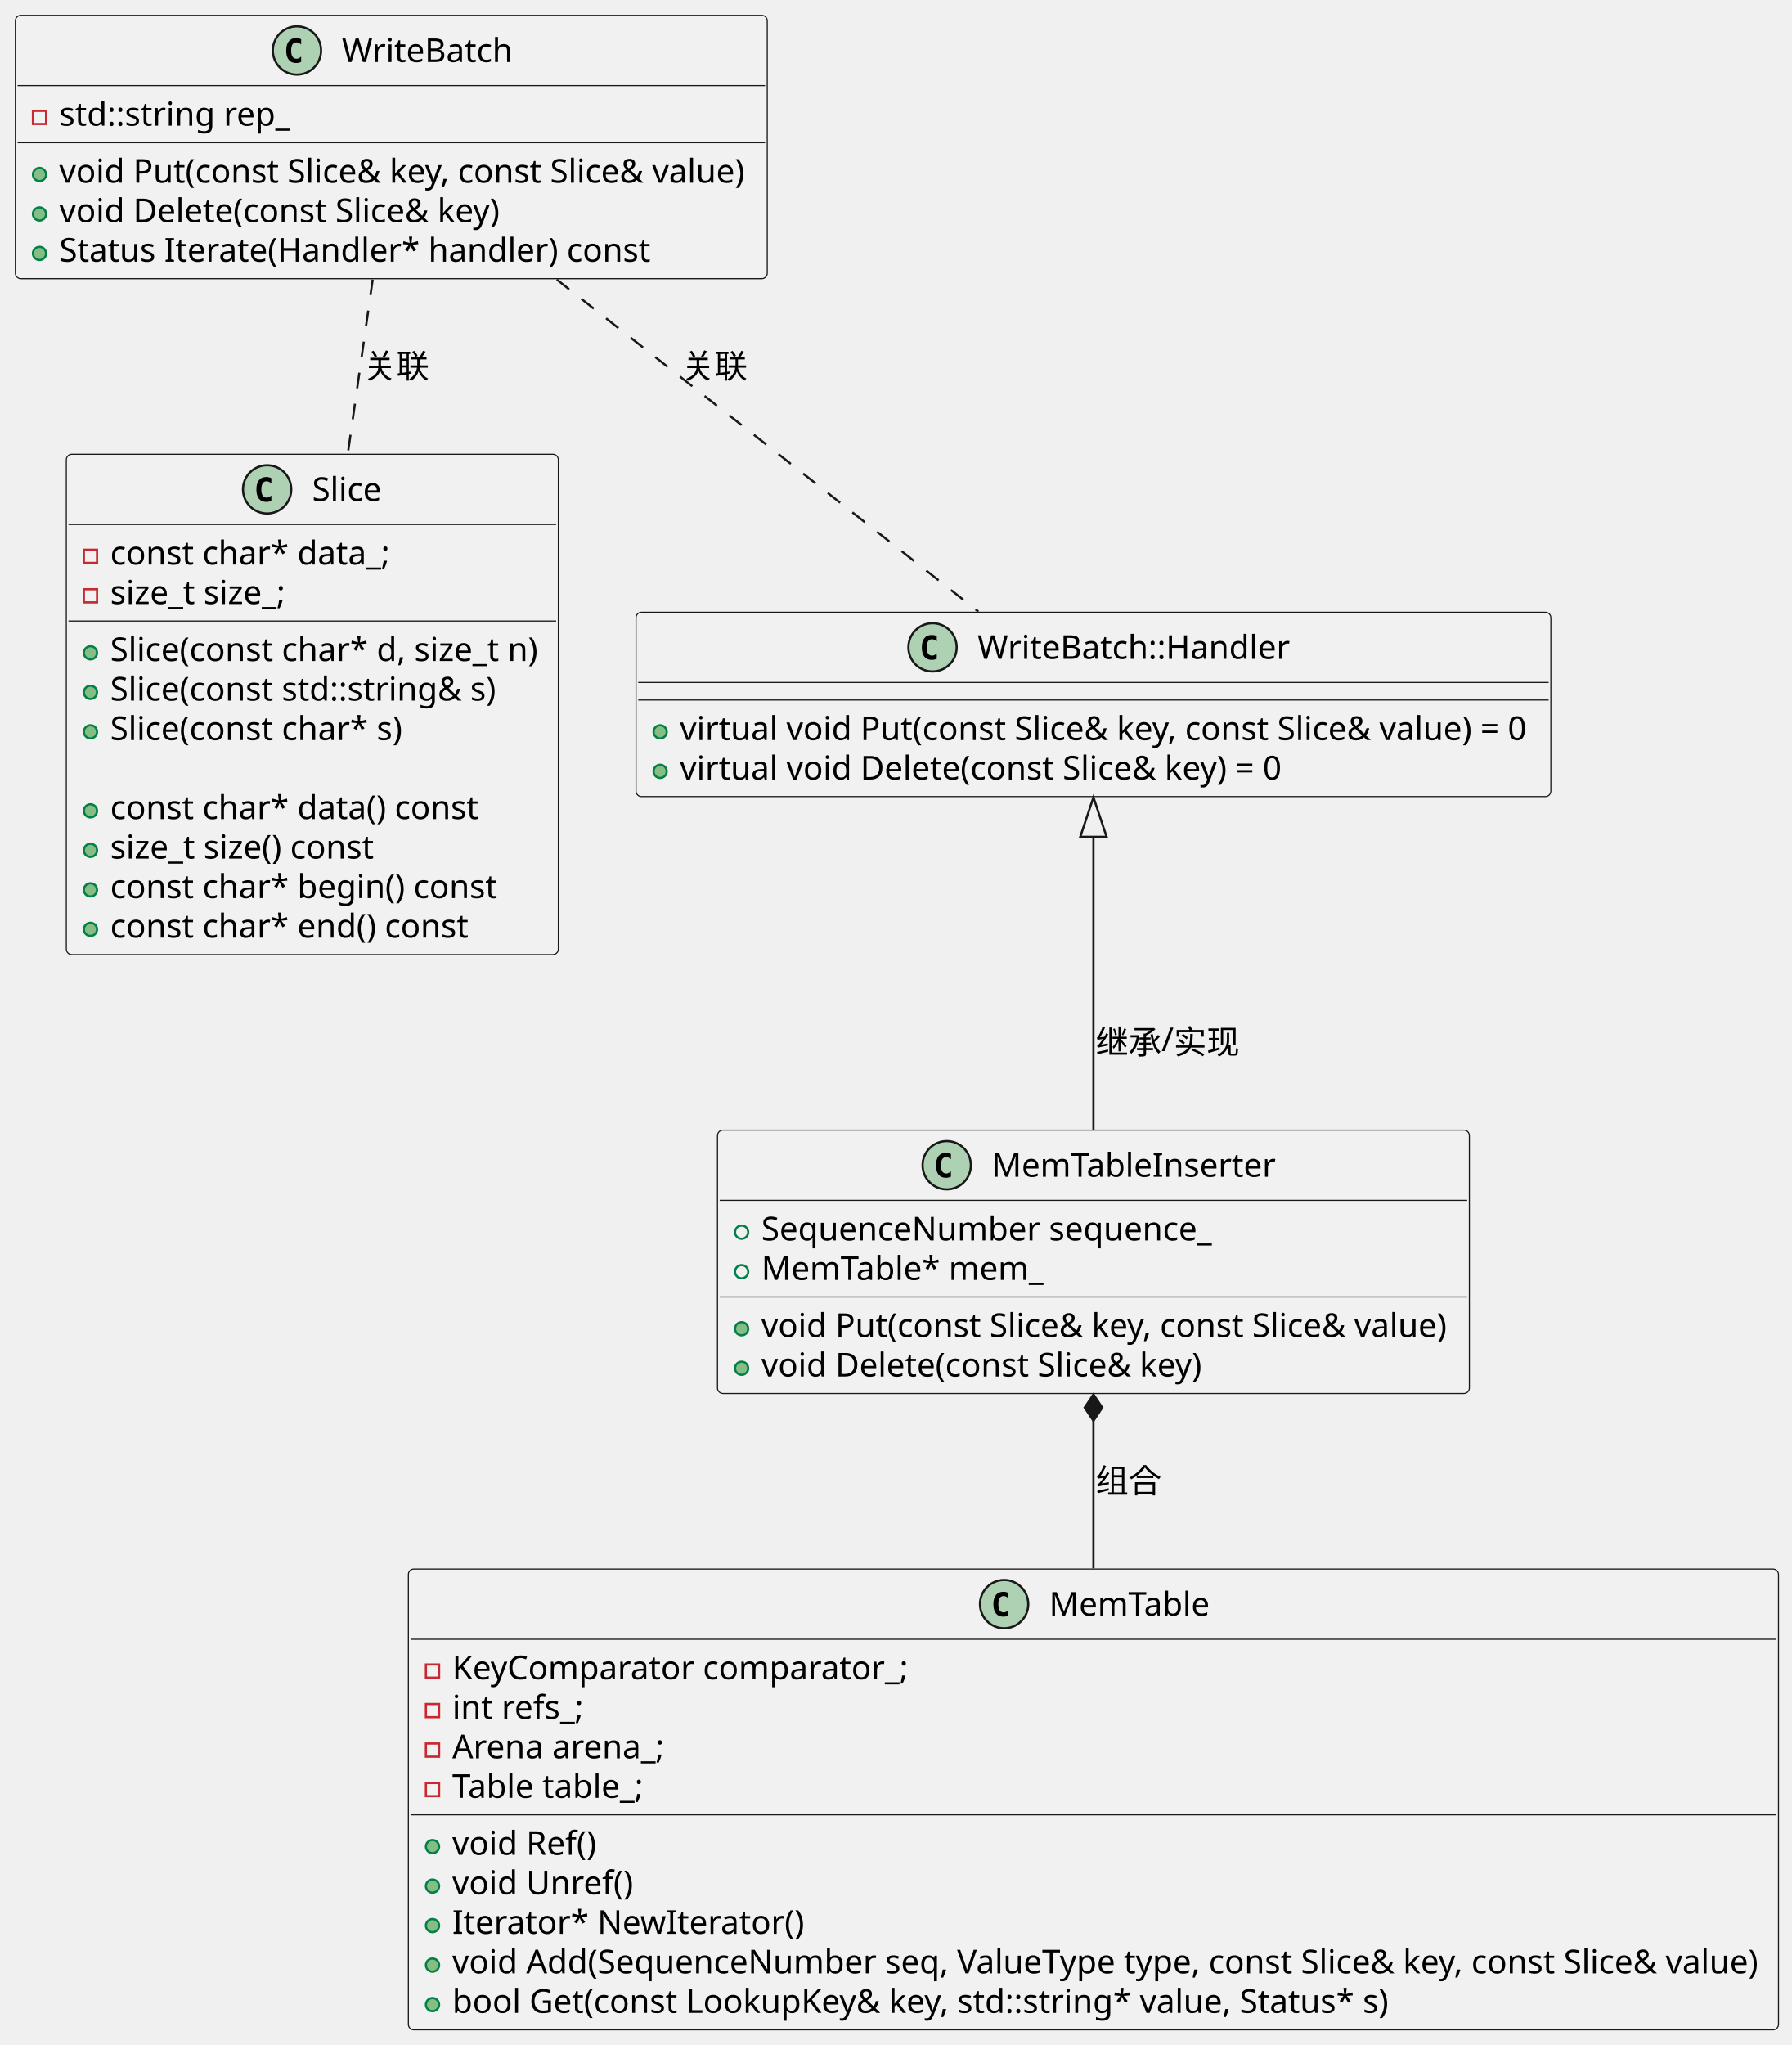
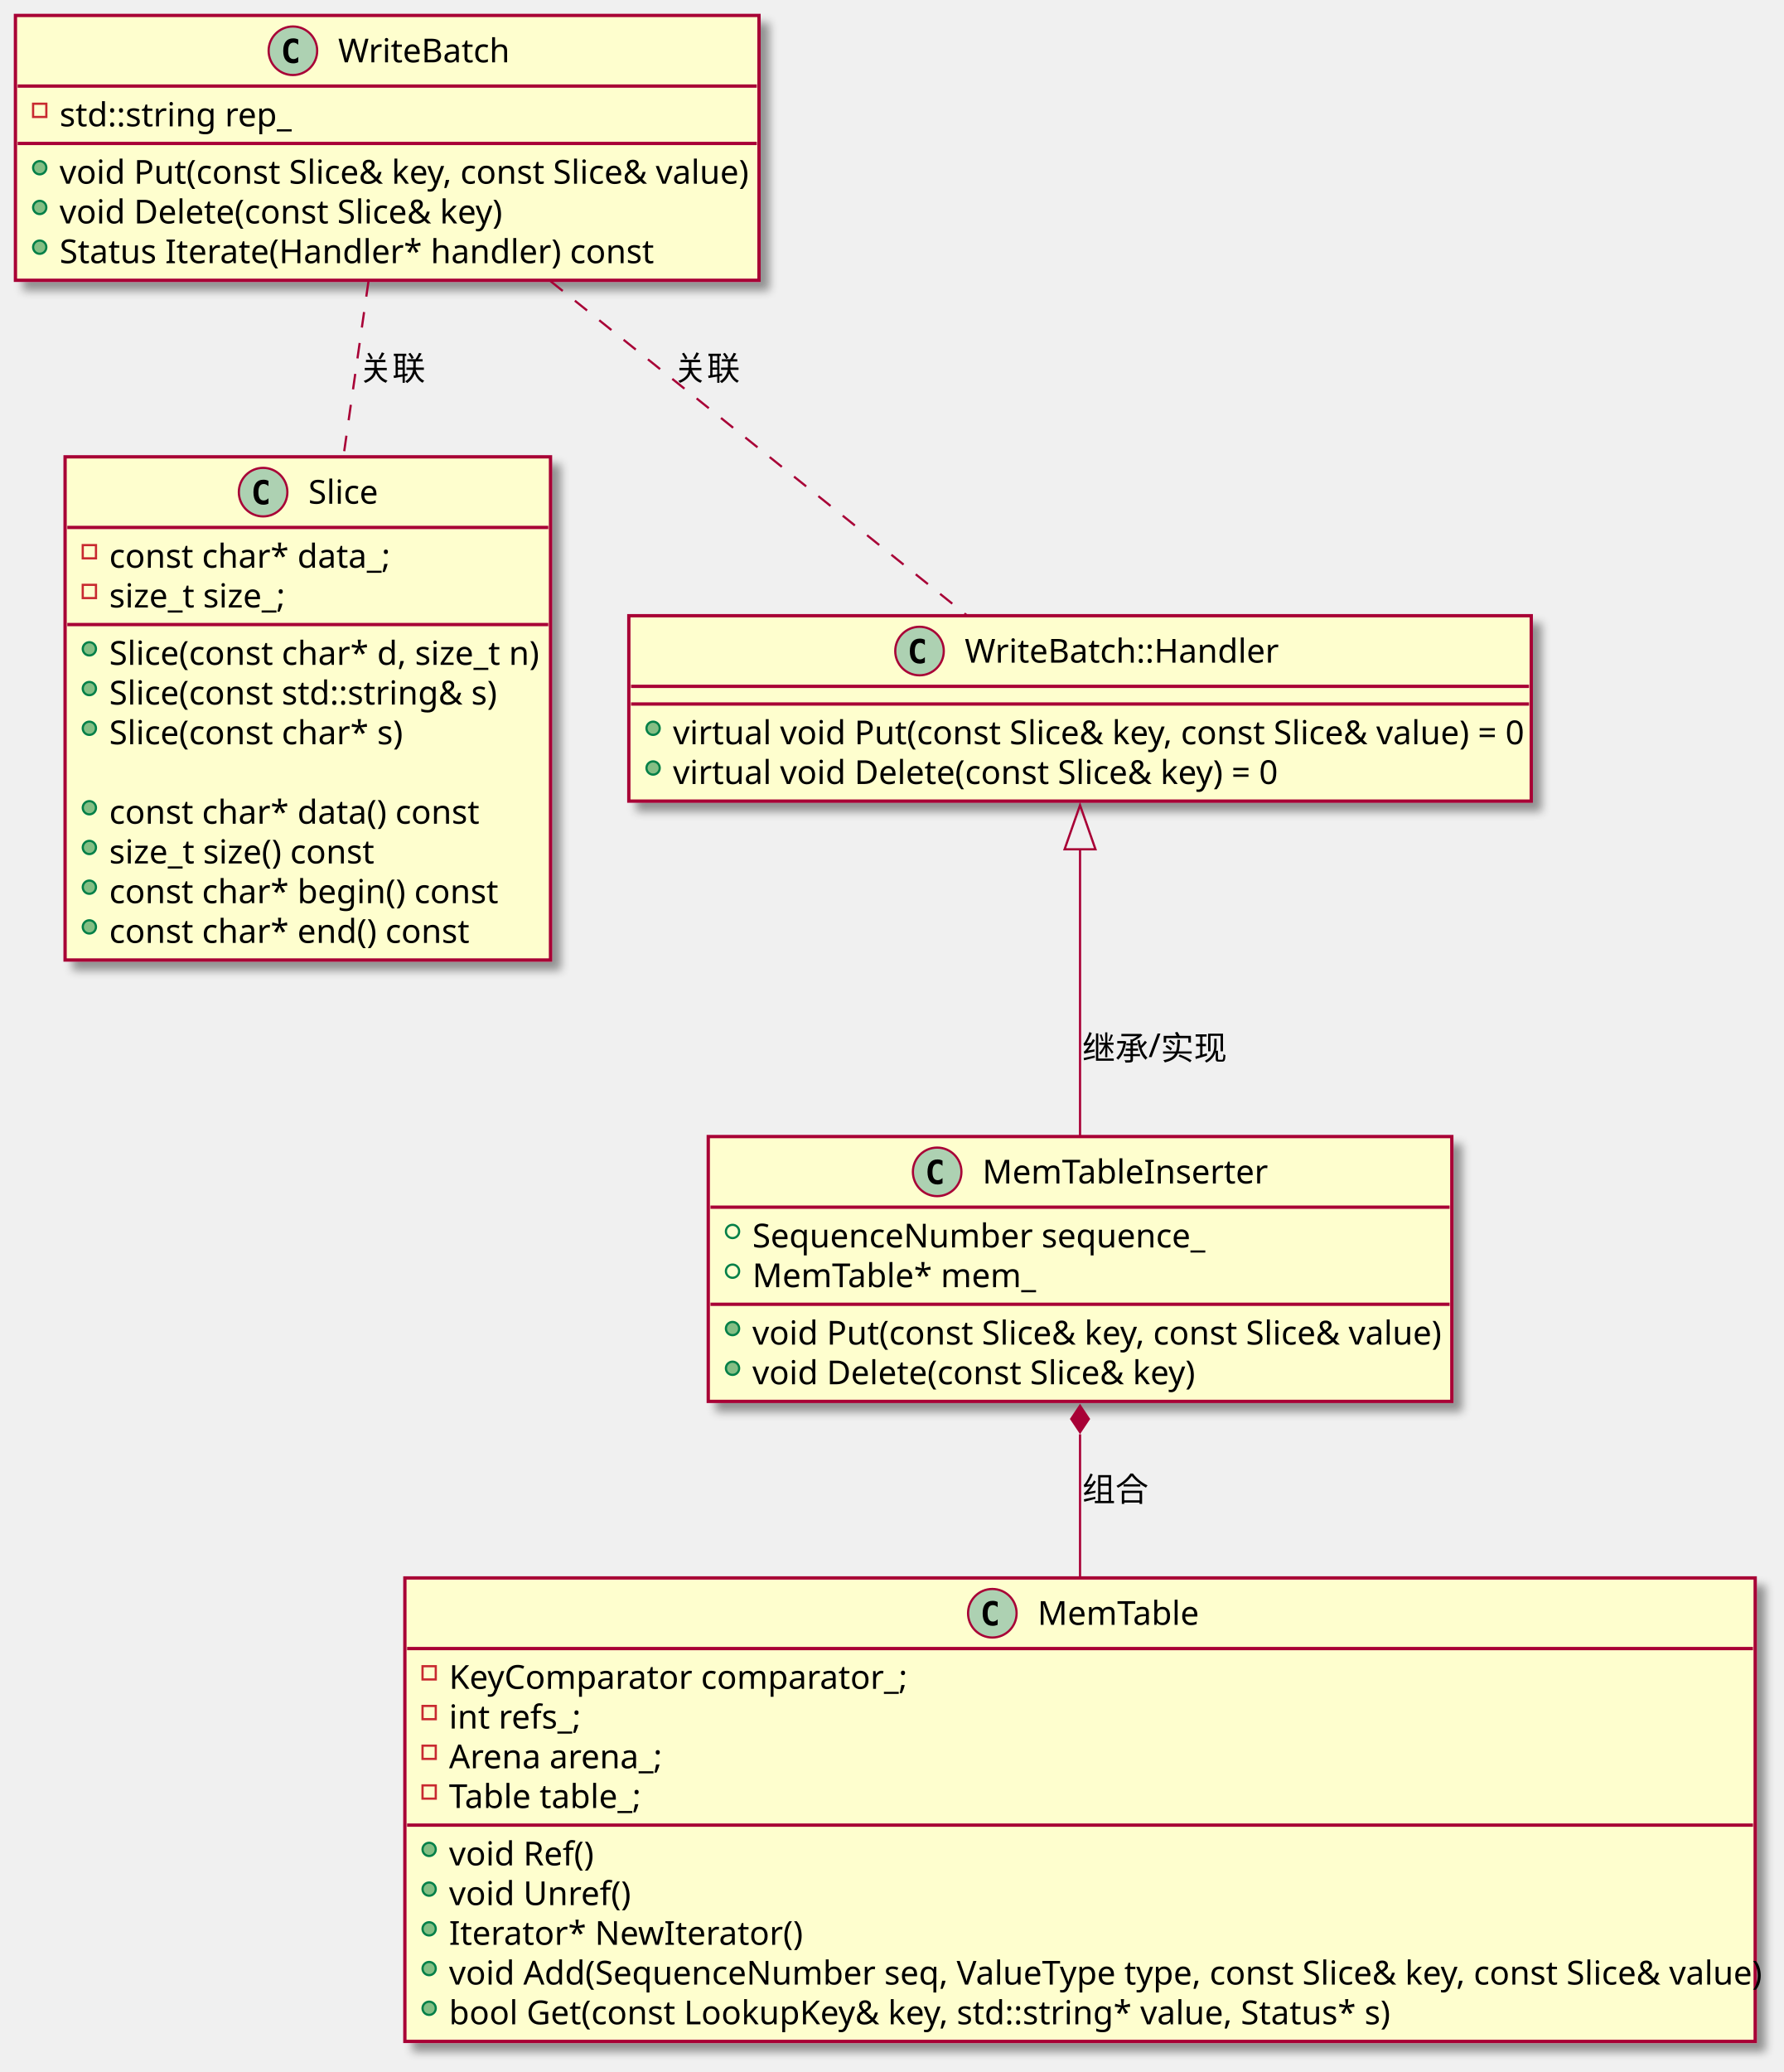
- <svg xmlns="http://www.w3.org/2000/svg" contentStyleType="text/css" data-diagram-type="CLASS" height="913.099px" preserveAspectRatio="none" style="width:800px;height:913px;background:#FFFFFF;" version="1.1" viewBox="0 0 800 913" width="800.431px" zoomAndPan="magnify">
-   <defs />
+ <svg xmlns="http://www.w3.org/2000/svg" contentScriptType="application/ecmascript" contentStyleType="text/css" height="929.128px" preserveAspectRatio="none" style="width:800px;height:929px;background:#FFFFFF;" version="1.1" viewBox="0 0 800 929" width="800.495px" zoomAndPan="magnify">
+   <defs>
+     <filter height="300%" id="f1kfsafwwqbonp" width="300%" x="-1" y="-1">
+       <feGaussianBlur result="blurOut" stdDeviation="1.979" />
+       <feColorMatrix in="blurOut" result="blurOut2" type="matrix" values="0 0 0 0 0 0 0 0 0 0 0 0 0 0 0 0 0 0 .4 0" />
+       <feOffset dx="3.958" dy="3.958" in="blurOut2" result="blurOut3" />
+       <feBlend in="SourceGraphic" in2="blurOut3" mode="normal" />
+     </filter>
+   </defs>
  <g>
-     <g id="elem_WriteBatch">
-       <rect codeLine="4" fill="#F1F1F1" height="117.566" id="WriteBatch" rx="2.449" ry="2.449" style="stroke:#181818;stroke-width:0.49;" width="335.73" x="6.858" y="6.858" />
-       <ellipse cx="132.585" cy="22.534" fill="#ADD1B2" rx="10.777" ry="10.777" style="stroke:#181818;stroke-width:0.98;" />
-       <path d="M134.464,27.613 Q133.962,27.872 133.409,28.001 Q132.857,28.13 132.247,28.13 Q130.08,28.13 128.939,26.702 Q127.798,25.274 127.798,22.576 Q127.798,19.871 128.939,18.443 Q130.08,17.015 132.247,17.015 Q132.857,17.015 133.416,17.144 Q133.976,17.273 134.464,17.532 L134.464,19.885 Q133.919,19.383 133.406,19.15 Q132.893,18.916 132.347,18.916 Q131.185,18.916 130.593,19.839 Q130.001,20.761 130.001,22.576 Q130.001,24.384 130.593,25.306 Q131.185,26.229 132.347,26.229 Q132.893,26.229 133.406,25.995 Q133.919,25.762 134.464,25.26 Z " fill="#000000" />
-       <text fill="#000000" font-family="Albert Sans" font-size="14.696" lengthAdjust="spacing" textLength="75.948" x="152.67" y="27.677">WriteBatch</text>
-       <line style="stroke:#181818;stroke-width:0.49;" x1="7.838" x2="341.609" y1="38.209" y2="38.209" />
-       <rect fill="#FFFFFF" fill-opacity="0" height="5.878" style="stroke:#C82930;stroke-width:0.98;" width="5.878" x="14.696" y="49.476" />
-       <text fill="#000000" font-family="Albert Sans" font-size="14.696" lengthAdjust="spacing" textLength="100.813" x="26.452" y="56.089">std::string rep_</text>
-       <line style="stroke:#181818;stroke-width:0.49;" x1="7.838" x2="341.609" y1="63.682" y2="63.682" />
-       <ellipse cx="17.635" cy="77.888" fill="#84BE84" rx="2.939" ry="2.939" style="stroke:#038048;stroke-width:0.98;" />
-       <text fill="#000000" font-family="Albert Sans" font-size="14.696" lengthAdjust="spacing" textLength="310.258" x="26.452" y="81.562">void Put(const Slice&amp; key, const Slice&amp; value)</text>
-       <ellipse cx="17.635" cy="95.523" fill="#84BE84" rx="2.939" ry="2.939" style="stroke:#038048;stroke-width:0.98;" />
-       <text fill="#000000" font-family="Albert Sans" font-size="14.696" lengthAdjust="spacing" textLength="200.656" x="26.452" y="99.197">void Delete(const Slice&amp; key)</text>
-       <ellipse cx="17.635" cy="113.158" fill="#84BE84" rx="2.939" ry="2.939" style="stroke:#038048;stroke-width:0.98;" />
-       <text fill="#000000" font-family="Albert Sans" font-size="14.696" lengthAdjust="spacing" textLength="256.471" x="26.452" y="116.832">Status Iterate(Handler* handler) const</text>
-     </g>
-     <g id="elem_Slice">
-       <rect codeLine="11" fill="#F1F1F1" height="223.376" id="Slice" rx="2.449" ry="2.449" style="stroke:#181818;stroke-width:0.49;" width="219.692" x="29.607" y="202.802" />
-       <ellipse cx="119.271" cy="218.477" fill="#ADD1B2" rx="10.777" ry="10.777" style="stroke:#181818;stroke-width:0.98;" />
-       <path d="M121.15,223.557 Q120.647,223.816 120.095,223.945 Q119.542,224.074 118.932,224.074 Q116.765,224.074 115.624,222.646 Q114.484,221.218 114.484,218.52 Q114.484,215.815 115.624,214.387 Q116.765,212.959 118.932,212.959 Q119.542,212.959 120.102,213.088 Q120.662,213.217 121.15,213.476 L121.15,215.829 Q120.604,215.327 120.091,215.094 Q119.578,214.861 119.033,214.861 Q117.87,214.861 117.278,215.783 Q116.686,216.705 116.686,218.52 Q116.686,220.328 117.278,221.25 Q117.87,222.173 119.033,222.173 Q119.578,222.173 120.091,221.939 Q120.604,221.706 121.15,221.204 Z " fill="#000000" />
-       <text fill="#000000" font-family="Albert Sans" font-size="14.696" lengthAdjust="spacing" textLength="32.037" x="139.355" y="223.621">Slice</text>
-       <line style="stroke:#181818;stroke-width:0.49;" x1="30.587" x2="248.32" y1="234.153" y2="234.153" />
-       <rect fill="#FFFFFF" fill-opacity="0" height="5.878" style="stroke:#C82930;stroke-width:0.98;" width="5.878" x="37.445" y="245.42" />
-       <text fill="#000000" font-family="Albert Sans" font-size="14.696" lengthAdjust="spacing" textLength="123.327" x="49.202" y="252.033">const char* data_;</text>
-       <rect fill="#FFFFFF" fill-opacity="0" height="5.878" style="stroke:#C82930;stroke-width:0.98;" width="5.878" x="37.445" y="263.055" />
-       <text fill="#000000" font-family="Albert Sans" font-size="14.696" lengthAdjust="spacing" textLength="80.739" x="49.202" y="269.668">size_t size_;</text>
-       <line style="stroke:#181818;stroke-width:0.49;" x1="30.587" x2="248.32" y1="277.261" y2="277.261" />
-       <ellipse cx="40.384" cy="291.467" fill="#84BE84" rx="2.939" ry="2.939" style="stroke:#038048;stroke-width:0.98;" />
-       <text fill="#000000" font-family="Albert Sans" font-size="14.696" lengthAdjust="spacing" textLength="194.22" x="49.202" y="295.141">Slice(const char* d, size_t n)</text>
-       <ellipse cx="40.384" cy="309.102" fill="#84BE84" rx="2.939" ry="2.939" style="stroke:#038048;stroke-width:0.98;" />
-       <text fill="#000000" font-family="Albert Sans" font-size="14.696" lengthAdjust="spacing" textLength="173.513" x="49.202" y="312.776">Slice(const std::string&amp; s)</text>
-       <ellipse cx="40.384" cy="326.736" fill="#84BE84" rx="2.939" ry="2.939" style="stroke:#038048;stroke-width:0.98;" />
-       <text fill="#000000" font-family="Albert Sans" font-size="14.696" lengthAdjust="spacing" textLength="133.07" x="49.202" y="330.411">Slice(const char* s)</text>
-       <text fill="#000000" font-family="Albert Sans" font-size="14.696" lengthAdjust="spacing" textLength="4.115" x="49.202" y="348.045"> </text>
-       <ellipse cx="40.384" cy="362.006" fill="#84BE84" rx="2.939" ry="2.939" style="stroke:#038048;stroke-width:0.98;" />
-       <text fill="#000000" font-family="Albert Sans" font-size="14.696" lengthAdjust="spacing" textLength="165.034" x="49.202" y="365.68">const char* data() const</text>
-       <ellipse cx="40.384" cy="379.641" fill="#84BE84" rx="2.939" ry="2.939" style="stroke:#038048;stroke-width:0.98;" />
-       <text fill="#000000" font-family="Albert Sans" font-size="14.696" lengthAdjust="spacing" textLength="122.445" x="49.202" y="383.315">size_t size() const</text>
-       <ellipse cx="40.384" cy="397.276" fill="#84BE84" rx="2.939" ry="2.939" style="stroke:#038048;stroke-width:0.98;" />
-       <text fill="#000000" font-family="Albert Sans" font-size="14.696" lengthAdjust="spacing" textLength="173.601" x="49.202" y="400.95">const char* begin() const</text>
-       <ellipse cx="40.384" cy="414.911" fill="#84BE84" rx="2.939" ry="2.939" style="stroke:#038048;stroke-width:0.98;" />
-       <text fill="#000000" font-family="Albert Sans" font-size="14.696" lengthAdjust="spacing" textLength="160.904" x="49.202" y="418.585">const char* end() const</text>
-     </g>
-     <g id="elem_WriteBatch::Handler">
-       <rect codeLine="25" fill="#F1F1F1" height="82.296" id="WriteBatch::Handler" rx="2.449" ry="2.449" style="stroke:#181818;stroke-width:0.49;" width="408.489" x="283.991" y="273.342" />
-       <ellipse cx="416.398" cy="289.017" fill="#ADD1B2" rx="10.777" ry="10.777" style="stroke:#181818;stroke-width:0.98;" />
-       <path d="M418.277,294.097 Q417.774,294.356 417.222,294.485 Q416.669,294.614 416.059,294.614 Q413.892,294.614 412.751,293.186 Q411.61,291.758 411.61,289.06 Q411.61,286.355 412.751,284.927 Q413.892,283.499 416.059,283.499 Q416.669,283.499 417.229,283.628 Q417.789,283.757 418.277,284.015 L418.277,286.369 Q417.731,285.867 417.218,285.634 Q416.705,285.4 416.16,285.4 Q414.997,285.4 414.405,286.322 Q413.813,287.244 413.813,289.06 Q413.813,290.868 414.405,291.79 Q414.997,292.712 416.16,292.712 Q416.705,292.712 417.218,292.479 Q417.731,292.246 418.277,291.744 Z " fill="#000000" />
-       <text fill="#000000" font-family="Albert Sans" font-size="14.696" lengthAdjust="spacing" textLength="135.348" x="436.482" y="294.161">WriteBatch::Handler</text>
-       <line style="stroke:#181818;stroke-width:0.49;" x1="284.971" x2="691.501" y1="304.693" y2="304.693" />
-       <line style="stroke:#181818;stroke-width:0.49;" x1="284.971" x2="691.501" y1="312.531" y2="312.531" />
-       <ellipse cx="294.768" cy="326.736" fill="#84BE84" rx="2.939" ry="2.939" style="stroke:#038048;stroke-width:0.98;" />
-       <text fill="#000000" font-family="Albert Sans" font-size="14.696" lengthAdjust="spacing" textLength="383.017" x="303.586" y="330.411">virtual void Put(const Slice&amp; key, const Slice&amp; value) = 0</text>
-       <ellipse cx="294.768" cy="344.372" fill="#84BE84" rx="2.939" ry="2.939" style="stroke:#038048;stroke-width:0.98;" />
-       <text fill="#000000" font-family="Albert Sans" font-size="14.696" lengthAdjust="spacing" textLength="273.415" x="303.586" y="348.045">virtual void Delete(const Slice&amp; key) = 0</text>
-     </g>
-     <g id="elem_MemTableInserter">
-       <rect codeLine="30" fill="#F1F1F1" height="117.566" id="MemTableInserter" rx="2.449" ry="2.449" style="stroke:#181818;stroke-width:0.49;" width="335.73" x="320.368" y="504.556" />
-       <ellipse cx="422.729" cy="520.231" fill="#ADD1B2" rx="10.777" ry="10.777" style="stroke:#181818;stroke-width:0.98;" />
-       <path d="M424.608,525.311 Q424.106,525.569 423.553,525.699 Q423.001,525.828 422.391,525.828 Q420.224,525.828 419.083,524.4 Q417.942,522.972 417.942,520.274 Q417.942,517.568 419.083,516.141 Q420.224,514.713 422.391,514.713 Q423.001,514.713 423.56,514.842 Q424.12,514.971 424.608,515.229 L424.608,517.583 Q424.063,517.081 423.55,516.847 Q423.037,516.614 422.491,516.614 Q421.329,516.614 420.737,517.536 Q420.145,518.458 420.145,520.274 Q420.145,522.082 420.737,523.004 Q421.329,523.926 422.491,523.926 Q423.037,523.926 423.55,523.693 Q424.063,523.46 424.608,522.957 Z " fill="#000000" />
-       <text fill="#000000" font-family="Albert Sans" font-size="14.696" lengthAdjust="spacing" textLength="122.68" x="442.814" y="525.375">MemTableInserter</text>
-       <line style="stroke:#181818;stroke-width:0.49;" x1="321.348" x2="655.119" y1="535.907" y2="535.907" />
-       <ellipse cx="331.145" cy="550.113" fill="#FFFFFF" fill-opacity="0" rx="2.939" ry="2.939" style="stroke:#038048;stroke-width:0.98;" />
-       <text fill="#000000" font-family="Albert Sans" font-size="14.696" lengthAdjust="spacing" textLength="198.32" x="339.963" y="553.787">SequenceNumber sequence_</text>
-       <ellipse cx="331.145" cy="567.748" fill="#FFFFFF" fill-opacity="0" rx="2.939" ry="2.939" style="stroke:#038048;stroke-width:0.98;" />
-       <text fill="#000000" font-family="Albert Sans" font-size="14.696" lengthAdjust="spacing" textLength="124.723" x="339.963" y="571.422">MemTable* mem_</text>
-       <line style="stroke:#181818;stroke-width:0.49;" x1="321.348" x2="655.119" y1="579.014" y2="579.014" />
-       <ellipse cx="331.145" cy="593.22" fill="#84BE84" rx="2.939" ry="2.939" style="stroke:#038048;stroke-width:0.98;" />
-       <text fill="#000000" font-family="Albert Sans" font-size="14.696" lengthAdjust="spacing" textLength="310.258" x="339.963" y="596.894">void Put(const Slice&amp; key, const Slice&amp; value)</text>
-       <ellipse cx="331.145" cy="610.855" fill="#84BE84" rx="2.939" ry="2.939" style="stroke:#038048;stroke-width:0.98;" />
-       <text fill="#000000" font-family="Albert Sans" font-size="14.696" lengthAdjust="spacing" textLength="200.656" x="339.963" y="614.529">void Delete(const Slice&amp; key)</text>
-     </g>
-     <g id="elem_MemTable">
-       <rect codeLine="37" fill="#F1F1F1" height="205.741" id="MemTable" rx="2.449" ry="2.449" style="stroke:#181818;stroke-width:0.49;" width="611.776" x="182.345" y="700.5" />
-       <ellipse cx="448.359" cy="716.175" fill="#ADD1B2" rx="10.777" ry="10.777" style="stroke:#181818;stroke-width:0.98;" />
-       <path d="M450.238,721.255 Q449.735,721.513 449.183,721.643 Q448.63,721.772 448.02,721.772 Q445.853,721.772 444.712,720.344 Q443.571,718.916 443.571,716.218 Q443.571,713.513 444.712,712.085 Q445.853,710.657 448.02,710.657 Q448.63,710.657 449.19,710.786 Q449.75,710.915 450.238,711.173 L450.238,713.527 Q449.692,713.024 449.179,712.791 Q448.666,712.558 448.121,712.558 Q446.958,712.558 446.366,713.48 Q445.774,714.402 445.774,716.218 Q445.774,718.026 446.366,718.948 Q446.958,719.87 448.121,719.87 Q448.666,719.87 449.179,719.637 Q449.692,719.404 450.238,718.901 Z " fill="#000000" />
-       <text fill="#000000" font-family="Albert Sans" font-size="14.696" lengthAdjust="spacing" textLength="71.422" x="468.443" y="721.319">MemTable</text>
-       <line style="stroke:#181818;stroke-width:0.49;" x1="183.325" x2="793.142" y1="731.851" y2="731.851" />
-       <rect fill="#FFFFFF" fill-opacity="0" height="5.878" style="stroke:#C82930;stroke-width:0.98;" width="5.878" x="190.183" y="743.117" />
-       <text fill="#000000" font-family="Albert Sans" font-size="14.696" lengthAdjust="spacing" textLength="201.332" x="201.94" y="749.731">KeyComparator comparator_;</text>
-       <rect fill="#FFFFFF" fill-opacity="0" height="5.878" style="stroke:#C82930;stroke-width:0.98;" width="5.878" x="190.183" y="760.752" />
-       <text fill="#000000" font-family="Albert Sans" font-size="14.696" lengthAdjust="spacing" textLength="58.357" x="201.94" y="767.365">int refs_;</text>
-       <rect fill="#FFFFFF" fill-opacity="0" height="5.878" style="stroke:#C82930;stroke-width:0.98;" width="5.878" x="190.183" y="778.387" />
-       <text fill="#000000" font-family="Albert Sans" font-size="14.696" lengthAdjust="spacing" textLength="92.657" x="201.94" y="785">Arena arena_;</text>
-       <rect fill="#FFFFFF" fill-opacity="0" height="5.878" style="stroke:#C82930;stroke-width:0.98;" width="5.878" x="190.183" y="796.022" />
-       <text fill="#000000" font-family="Albert Sans" font-size="14.696" lengthAdjust="spacing" textLength="86.543" x="201.94" y="802.635">Table table_;</text>
-       <line style="stroke:#181818;stroke-width:0.49;" x1="183.325" x2="793.142" y1="810.228" y2="810.228" />
-       <ellipse cx="193.122" cy="824.434" fill="#84BE84" rx="2.939" ry="2.939" style="stroke:#038048;stroke-width:0.98;" />
-       <text fill="#000000" font-family="Albert Sans" font-size="14.696" lengthAdjust="spacing" textLength="67.468" x="201.94" y="828.108">void Ref()</text>
-       <ellipse cx="193.122" cy="842.069" fill="#84BE84" rx="2.939" ry="2.939" style="stroke:#038048;stroke-width:0.98;" />
-       <text fill="#000000" font-family="Albert Sans" font-size="14.696" lengthAdjust="spacing" textLength="82.091" x="201.94" y="845.743">void Unref()</text>
-       <ellipse cx="193.122" cy="859.704" fill="#84BE84" rx="2.939" ry="2.939" style="stroke:#038048;stroke-width:0.98;" />
-       <text fill="#000000" font-family="Albert Sans" font-size="14.696" lengthAdjust="spacing" textLength="151.484" x="201.94" y="863.378">Iterator* NewIterator()</text>
-       <ellipse cx="193.122" cy="877.339" fill="#84BE84" rx="2.939" ry="2.939" style="stroke:#038048;stroke-width:0.98;" />
-       <text fill="#000000" font-family="Albert Sans" font-size="14.696" lengthAdjust="spacing" textLength="586.303" x="201.94" y="881.013">void Add(SequenceNumber seq, ValueType type, const Slice&amp; key, const Slice&amp; value)</text>
-       <ellipse cx="193.122" cy="894.974" fill="#84BE84" rx="2.939" ry="2.939" style="stroke:#038048;stroke-width:0.98;" />
-       <text fill="#000000" font-family="Albert Sans" font-size="14.696" lengthAdjust="spacing" textLength="413.305" x="201.94" y="898.648">bool Get(const LookupKey&amp; key, std::string* value, Status* s)</text>
-     </g>
-     <g id="link_WriteBatch_WriteBatch::Handler">
-       <path codeLine="50" d="M248.624,124.816 C306.554,170.442 385.667,232.742 436.857,273.048 " fill="#FFFFFF" fill-opacity="0" id="WriteBatch-WriteBatch::Handler" style="stroke:#181818;stroke-width:0.98;stroke-dasharray:7.0,7.0;" />
-       <text fill="#000000" font-family="Albert Sans" font-size="14.696" lengthAdjust="spacing" textLength="29.392" x="304.379" y="168.757">关联</text>
-     </g>
-     <g id="link_WriteBatch_Slice">
-       <path codeLine="51" d="M166.405,124.816 C163.094,148.055 159.155,175.625 155.325,202.4 " fill="#FFFFFF" fill-opacity="0" id="WriteBatch-Slice" style="stroke:#181818;stroke-width:0.98;stroke-dasharray:7.0,7.0;" />
-       <text fill="#000000" font-family="Albert Sans" font-size="14.696" lengthAdjust="spacing" textLength="29.392" x="162.261" y="168.757">关联</text>
-     </g>
-     <g id="link_WriteBatch::Handler_MemTableInserter">
-       <path codeLine="52" d="M488.233,373.596 C488.233,413.951 488.233,458.685 488.233,504.311 " fill="#FFFFFF" fill-opacity="0" id="WriteBatch::Handler-backto-MemTableInserter" style="stroke:#181818;stroke-width:0.98;" />
-       <polygon fill="#FFFFFF" fill-opacity="0" points="488.233,355.962,482.355,373.596,494.112,373.596,488.233,355.962" style="stroke:#181818;stroke-width:0.98;" />
-       <text fill="#000000" font-family="Albert Sans" font-size="14.696" lengthAdjust="spacing" textLength="63.471" x="489.213" y="470.51">继承/实现</text>
-     </g>
-     <g id="link_MemTableInserter_MemTable">
-       <path codeLine="53" d="M488.233,634.31 C488.233,657.715 488.233,673.645 488.233,700.196 " fill="#FFFFFF" fill-opacity="0" id="MemTableInserter-backto-MemTable" style="stroke:#181818;stroke-width:0.98;" />
-       <polygon fill="#181818" points="488.233,622.553,484.315,628.431,488.233,634.31,492.152,628.431,488.233,622.553" style="stroke:#181818;stroke-width:0.98;" />
-       <text fill="#000000" font-family="Albert Sans" font-size="14.696" lengthAdjust="spacing" textLength="29.392" x="489.213" y="666.454">组合</text>
-     </g>
+     <rect codeLine="4" fill="#FEFECE" filter="url(#f1kfsafwwqbonp)" height="118.738" id="WriteBatch" style="stroke:#A80036;stroke-width:1.484;" width="333.457" x="6.926" y="6.926" />
+     <ellipse cx="131.354" cy="22.758" fill="#ADD1B2" rx="10.884" ry="10.884" style="stroke:#A80036;stroke-width:0.989;" />
+     <path d="M133.746,27.889 Q133.239,28.15 132.681,28.28 Q132.123,28.41 131.507,28.41 Q129.318,28.41 128.166,26.968 Q127.014,25.526 127.014,22.801 Q127.014,20.069 128.166,18.627 Q129.318,17.185 131.507,17.185 Q132.123,17.185 132.688,17.315 Q133.254,17.445 133.746,17.706 L133.746,20.084 Q133.196,19.576 132.678,19.341 Q132.159,19.105 131.608,19.105 Q130.434,19.105 129.837,20.036 Q129.239,20.968 129.239,22.801 Q129.239,24.628 129.837,25.559 Q130.434,26.49 131.608,26.49 Q132.159,26.49 132.678,26.255 Q133.196,26.019 133.746,25.512 Z " fill="#000000" />
+     <text fill="#000000" font-family="Albert Sans" font-size="14.842" lengthAdjust="spacing" textLength="76.191" x="151.639" y="27.953">WriteBatch</text>
+     <line style="stroke:#A80036;stroke-width:1.484;" x1="7.916" x2="339.394" y1="38.59" y2="38.59" />
+     <rect fill="none" height="5.937" style="stroke:#C82930;stroke-width:0.989;" width="5.937" x="14.842" y="46.506" />
+     <text fill="#000000" font-family="Albert Sans" font-size="14.842" lengthAdjust="spacing" textLength="99.938" x="26.716" y="56.648">std::string rep_</text>
+     <line style="stroke:#A80036;stroke-width:1.484;" x1="7.916" x2="339.394" y1="64.317" y2="64.317" />
+     <ellipse cx="17.811" cy="75.201" fill="#84BE84" rx="2.969" ry="2.969" style="stroke:#038048;stroke-width:0.989;" />
+     <text fill="#000000" font-family="Albert Sans" font-size="14.842" lengthAdjust="spacing" textLength="307.73" x="26.716" y="82.375">void Put(const Slice&amp; key, const Slice&amp; value)</text>
+     <ellipse cx="17.811" cy="93.012" fill="#84BE84" rx="2.969" ry="2.969" style="stroke:#038048;stroke-width:0.989;" />
+     <text fill="#000000" font-family="Albert Sans" font-size="14.842" lengthAdjust="spacing" textLength="198.887" x="26.716" y="100.186">void Delete(const Slice&amp; key)</text>
+     <ellipse cx="17.811" cy="110.823" fill="#84BE84" rx="2.969" ry="2.969" style="stroke:#038048;stroke-width:0.989;" />
+     <text fill="#000000" font-family="Albert Sans" font-size="14.842" lengthAdjust="spacing" textLength="252.319" x="26.716" y="117.996">Status Iterate(Handler* handler) const</text>
+     <rect codeLine="11" fill="#FEFECE" filter="url(#f1kfsafwwqbonp)" height="225.603" id="Slice" style="stroke:#A80036;stroke-width:1.484;" width="217.687" x="29.19" y="204.824" />
+     <ellipse cx="117.996" cy="220.655" fill="#ADD1B2" rx="10.884" ry="10.884" style="stroke:#A80036;stroke-width:0.989;" />
+     <path d="M120.388,225.786 Q119.881,226.047 119.323,226.177 Q118.765,226.308 118.149,226.308 Q115.96,226.308 114.808,224.866 Q113.656,223.423 113.656,220.698 Q113.656,217.966 114.808,216.524 Q115.96,215.082 118.149,215.082 Q118.765,215.082 119.33,215.212 Q119.895,215.343 120.388,215.604 L120.388,217.981 Q119.838,217.474 119.319,217.238 Q118.801,217.002 118.25,217.002 Q117.076,217.002 116.478,217.934 Q115.881,218.865 115.881,220.698 Q115.881,222.525 116.478,223.456 Q117.076,224.387 118.25,224.387 Q118.801,224.387 119.319,224.152 Q119.838,223.916 120.388,223.409 Z " fill="#000000" />
+     <text fill="#000000" font-family="Albert Sans" font-size="14.842" lengthAdjust="spacing" textLength="31.664" x="138.281" y="225.85">Slice</text>
+     <line style="stroke:#A80036;stroke-width:1.484;" x1="30.179" x2="245.887" y1="236.487" y2="236.487" />
+     <rect fill="none" height="5.937" style="stroke:#C82930;stroke-width:0.989;" width="5.937" x="37.106" y="244.403" />
+     <text fill="#000000" font-family="Albert Sans" font-size="14.842" lengthAdjust="spacing" textLength="122.696" x="48.98" y="254.546">const char* data_;</text>
+     <rect fill="none" height="5.937" style="stroke:#C82930;stroke-width:0.989;" width="5.937" x="37.106" y="262.214" />
+     <text fill="#000000" font-family="Albert Sans" font-size="14.842" lengthAdjust="spacing" textLength="80.148" x="48.98" y="272.356">size_t size_;</text>
+     <line style="stroke:#A80036;stroke-width:1.484;" x1="30.179" x2="245.887" y1="280.025" y2="280.025" />
+     <ellipse cx="40.074" cy="290.909" fill="#84BE84" rx="2.969" ry="2.969" style="stroke:#038048;stroke-width:0.989;" />
+     <text fill="#000000" font-family="Albert Sans" font-size="14.842" lengthAdjust="spacing" textLength="191.96" x="48.98" y="298.083">Slice(const char* d, size_t n)</text>
+     <ellipse cx="40.074" cy="308.72" fill="#84BE84" rx="2.969" ry="2.969" style="stroke:#038048;stroke-width:0.989;" />
+     <text fill="#000000" font-family="Albert Sans" font-size="14.842" lengthAdjust="spacing" textLength="172.171" x="48.98" y="315.894">Slice(const std::string&amp; s)</text>
+     <ellipse cx="40.074" cy="326.531" fill="#84BE84" rx="2.969" ry="2.969" style="stroke:#038048;stroke-width:0.989;" />
+     <text fill="#000000" font-family="Albert Sans" font-size="14.842" lengthAdjust="spacing" textLength="131.602" x="48.98" y="333.704">Slice(const char* s)</text>
+     <text fill="#000000" font-family="Albert Sans" font-size="14.842" lengthAdjust="spacing" textLength="0" x="52.938" y="351.515" />
+     <ellipse cx="40.074" cy="362.152" fill="#84BE84" rx="2.969" ry="2.969" style="stroke:#038048;stroke-width:0.989;" />
+     <text fill="#000000" font-family="Albert Sans" font-size="14.842" lengthAdjust="spacing" textLength="163.265" x="48.98" y="369.326">const char* data() const</text>
+     <ellipse cx="40.074" cy="379.963" fill="#84BE84" rx="2.969" ry="2.969" style="stroke:#038048;stroke-width:0.989;" />
+     <text fill="#000000" font-family="Albert Sans" font-size="14.842" lengthAdjust="spacing" textLength="120.717" x="48.98" y="387.137">size_t size() const</text>
+     <ellipse cx="40.074" cy="397.774" fill="#84BE84" rx="2.969" ry="2.969" style="stroke:#038048;stroke-width:0.989;" />
+     <text fill="#000000" font-family="Albert Sans" font-size="14.842" lengthAdjust="spacing" textLength="171.181" x="48.98" y="404.947">const char* begin() const</text>
+     <ellipse cx="40.074" cy="415.584" fill="#84BE84" rx="2.969" ry="2.969" style="stroke:#038048;stroke-width:0.989;" />
+     <text fill="#000000" font-family="Albert Sans" font-size="14.842" lengthAdjust="spacing" textLength="158.318" x="48.98" y="422.758">const char* end() const</text>
+     <rect codeLine="25" fill="#FEFECE" filter="url(#f1kfsafwwqbonp)" height="83.117" id="WriteBatch::Handler" style="stroke:#A80036;stroke-width:1.484;" width="404.7" x="282.004" y="276.067" />
+     <ellipse cx="412.369" cy="291.899" fill="#ADD1B2" rx="10.884" ry="10.884" style="stroke:#A80036;stroke-width:0.989;" />
+     <path d="M414.761,297.029 Q414.253,297.29 413.695,297.421 Q413.137,297.551 412.521,297.551 Q410.333,297.551 409.18,296.109 Q408.028,294.666 408.028,291.942 Q408.028,289.209 409.18,287.767 Q410.333,286.325 412.521,286.325 Q413.137,286.325 413.703,286.455 Q414.268,286.586 414.761,286.847 L414.761,289.224 Q414.21,288.717 413.692,288.481 Q413.173,288.245 412.623,288.245 Q411.449,288.245 410.851,289.177 Q410.253,290.108 410.253,291.942 Q410.253,293.768 410.851,294.699 Q411.449,295.63 412.623,295.63 Q413.173,295.63 413.692,295.395 Q414.21,295.159 414.761,294.652 Z " fill="#000000" />
+     <text fill="#000000" font-family="Albert Sans" font-size="14.842" lengthAdjust="spacing" textLength="135.56" x="432.653" y="297.093">WriteBatch::Handler</text>
+     <line style="stroke:#A80036;stroke-width:1.484;" x1="282.993" x2="685.714" y1="307.73" y2="307.73" />
+     <line style="stroke:#A80036;stroke-width:1.484;" x1="282.993" x2="685.714" y1="315.646" y2="315.646" />
+     <ellipse cx="292.888" cy="326.531" fill="#84BE84" rx="2.969" ry="2.969" style="stroke:#038048;stroke-width:0.989;" />
+     <text fill="#000000" font-family="Albert Sans" font-size="14.842" lengthAdjust="spacing" textLength="378.973" x="301.793" y="333.704">virtual void Put(const Slice&amp; key, const Slice&amp; value) = 0</text>
+     <ellipse cx="292.888" cy="344.341" fill="#84BE84" rx="2.969" ry="2.969" style="stroke:#038048;stroke-width:0.989;" />
+     <text fill="#000000" font-family="Albert Sans" font-size="14.842" lengthAdjust="spacing" textLength="270.13" x="301.793" y="351.515">virtual void Delete(const Slice&amp; key) = 0</text>
+     <rect codeLine="30" fill="#FEFECE" filter="url(#f1kfsafwwqbonp)" height="118.738" id="MemTableInserter" style="stroke:#A80036;stroke-width:1.484;" width="333.457" x="317.625" y="509.586" />
+     <ellipse cx="420.284" cy="525.417" fill="#ADD1B2" rx="10.884" ry="10.884" style="stroke:#A80036;stroke-width:0.989;" />
+     <path d="M422.676,530.548 Q422.169,530.809 421.611,530.939 Q421.053,531.07 420.437,531.07 Q418.248,531.07 417.096,529.628 Q415.944,528.185 415.944,525.46 Q415.944,522.728 417.096,521.286 Q418.248,519.844 420.437,519.844 Q421.053,519.844 421.618,519.974 Q422.184,520.105 422.676,520.366 L422.676,522.743 Q422.126,522.235 421.608,522 Q421.089,521.764 420.539,521.764 Q419.365,521.764 418.767,522.696 Q418.169,523.627 418.169,525.46 Q418.169,527.287 418.767,528.218 Q419.365,529.149 420.539,529.149 Q421.089,529.149 421.608,528.914 Q422.126,528.678 422.676,528.171 Z " fill="#000000" />
+     <text fill="#000000" font-family="Albert Sans" font-size="14.842" lengthAdjust="spacing" textLength="119.728" x="440.569" y="530.612">MemTableInserter</text>
+     <line style="stroke:#A80036;stroke-width:1.484;" x1="318.615" x2="650.093" y1="541.249" y2="541.249" />
+     <ellipse cx="328.51" cy="552.134" rx="2.969" ry="2.969" style="stroke:#038048;stroke-width:0.989;fill:none;" />
+     <text fill="#000000" font-family="Albert Sans" font-size="14.842" lengthAdjust="spacing" textLength="193.939" x="337.415" y="559.307">SequenceNumber sequence_</text>
+     <ellipse cx="328.51" cy="569.944" rx="2.969" ry="2.969" style="stroke:#038048;stroke-width:0.989;fill:none;" />
+     <text fill="#000000" font-family="Albert Sans" font-size="14.842" lengthAdjust="spacing" textLength="122.696" x="337.415" y="577.118">MemTable* mem_</text>
+     <line style="stroke:#A80036;stroke-width:1.484;" x1="318.615" x2="650.093" y1="584.787" y2="584.787" />
+     <ellipse cx="328.51" cy="595.671" fill="#84BE84" rx="2.969" ry="2.969" style="stroke:#038048;stroke-width:0.989;" />
+     <text fill="#000000" font-family="Albert Sans" font-size="14.842" lengthAdjust="spacing" textLength="307.73" x="337.415" y="602.845">void Put(const Slice&amp; key, const Slice&amp; value)</text>
+     <ellipse cx="328.51" cy="613.482" fill="#84BE84" rx="2.969" ry="2.969" style="stroke:#038048;stroke-width:0.989;" />
+     <text fill="#000000" font-family="Albert Sans" font-size="14.842" lengthAdjust="spacing" textLength="198.887" x="337.415" y="620.655">void Delete(const Slice&amp; key)</text>
+     <rect codeLine="37" fill="#FEFECE" filter="url(#f1kfsafwwqbonp)" height="207.792" id="MemTable" style="stroke:#A80036;stroke-width:1.484;" width="605.566" x="181.571" y="707.483" />
+     <ellipse cx="445.022" cy="723.315" fill="#ADD1B2" rx="10.884" ry="10.884" style="stroke:#A80036;stroke-width:0.989;" />
+     <path d="M447.414,728.445 Q446.906,728.706 446.348,728.837 Q445.79,728.967 445.174,728.967 Q442.986,728.967 441.833,727.525 Q440.681,726.083 440.681,723.358 Q440.681,720.626 441.833,719.183 Q442.986,717.741 445.174,717.741 Q445.79,717.741 446.356,717.872 Q446.921,718.002 447.414,718.263 L447.414,720.64 Q446.863,720.133 446.345,719.897 Q445.827,719.662 445.276,719.662 Q444.102,719.662 443.504,720.593 Q442.906,721.524 442.906,723.358 Q442.906,725.184 443.504,726.115 Q444.102,727.047 445.276,727.047 Q445.827,727.047 446.345,726.811 Q446.863,726.576 447.414,726.068 Z " fill="#000000" />
+     <text fill="#000000" font-family="Albert Sans" font-size="14.842" lengthAdjust="spacing" textLength="70.254" x="465.306" y="728.51">MemTable</text>
+     <line style="stroke:#A80036;stroke-width:1.484;" x1="182.56" x2="786.147" y1="739.147" y2="739.147" />
+     <rect fill="none" height="5.937" style="stroke:#C82930;stroke-width:0.989;" width="5.937" x="189.487" y="747.062" />
+     <text fill="#000000" font-family="Albert Sans" font-size="14.842" lengthAdjust="spacing" textLength="199.876" x="201.361" y="757.205">KeyComparator comparator_;</text>
+     <rect fill="none" height="5.937" style="stroke:#C82930;stroke-width:0.989;" width="5.937" x="189.487" y="764.873" />
+     <text fill="#000000" font-family="Albert Sans" font-size="14.842" lengthAdjust="spacing" textLength="57.39" x="201.361" y="775.015">int refs_;</text>
+     <rect fill="none" height="5.937" style="stroke:#C82930;stroke-width:0.989;" width="5.937" x="189.487" y="782.684" />
+     <text fill="#000000" font-family="Albert Sans" font-size="14.842" lengthAdjust="spacing" textLength="91.033" x="201.361" y="792.826">Arena arena_;</text>
+     <rect fill="none" height="5.937" style="stroke:#C82930;stroke-width:0.989;" width="5.937" x="189.487" y="800.495" />
+     <text fill="#000000" font-family="Albert Sans" font-size="14.842" lengthAdjust="spacing" textLength="85.096" x="201.361" y="810.637">Table table_;</text>
+     <line style="stroke:#A80036;stroke-width:1.484;" x1="182.56" x2="786.147" y1="818.306" y2="818.306" />
+     <ellipse cx="192.455" cy="829.19" fill="#84BE84" rx="2.969" ry="2.969" style="stroke:#038048;stroke-width:0.989;" />
+     <text fill="#000000" font-family="Albert Sans" font-size="14.842" lengthAdjust="spacing" textLength="67.285" x="201.361" y="836.364">void Ref()</text>
+     <ellipse cx="192.455" cy="847.001" fill="#84BE84" rx="2.969" ry="2.969" style="stroke:#038048;stroke-width:0.989;" />
+     <text fill="#000000" font-family="Albert Sans" font-size="14.842" lengthAdjust="spacing" textLength="81.138" x="201.361" y="854.174">void Unref()</text>
+     <ellipse cx="192.455" cy="864.811" fill="#84BE84" rx="2.969" ry="2.969" style="stroke:#038048;stroke-width:0.989;" />
+     <text fill="#000000" font-family="Albert Sans" font-size="14.842" lengthAdjust="spacing" textLength="149.412" x="201.361" y="871.985">Iterator* NewIterator()</text>
+     <ellipse cx="192.455" cy="882.622" fill="#84BE84" rx="2.969" ry="2.969" style="stroke:#038048;stroke-width:0.989;" />
+     <text fill="#000000" font-family="Albert Sans" font-size="14.842" lengthAdjust="spacing" textLength="579.839" x="201.361" y="889.796">void Add(SequenceNumber seq, ValueType type, const Slice&amp; key, const Slice&amp; value)</text>
+     <ellipse cx="192.455" cy="900.433" fill="#84BE84" rx="2.969" ry="2.969" style="stroke:#038048;stroke-width:0.989;" />
+     <text fill="#000000" font-family="Albert Sans" font-size="14.842" lengthAdjust="spacing" textLength="411.627" x="201.361" y="907.607">bool Get(const LookupKey&amp; key, std::string* value, Status* s)</text>
+     <path codeLine="50" d="M246.897,126.061 C304.307,172.141 382.704,235.062 433.435,275.77 " fill="none" id="WriteBatch-WriteBatch::Handler" style="stroke:#A80036;stroke-width:0.989;stroke-dasharray:7.0,7.0;" />
+     <text fill="#000000" font-family="Albert Sans" font-size="14.842" lengthAdjust="spacing" textLength="29.685" x="302.169" y="170.439">关联</text>
+     <path codeLine="51" d="M165.254,126.061 C161.91,149.531 157.932,177.375 154.063,204.418 " fill="none" id="WriteBatch-Slice" style="stroke:#A80036;stroke-width:0.989;stroke-dasharray:7.0,7.0;" />
+     <text fill="#000000" font-family="Albert Sans" font-size="14.842" lengthAdjust="spacing" textLength="29.685" x="161.069" y="170.439">关联</text>
+     <path codeLine="52" d="M484.354,380.646 C484.354,420.007 484.354,470.639 484.354,509.338 " fill="none" id="WriteBatch::Handler-backto-MemTableInserter" style="stroke:#A80036;stroke-width:0.989;" />
+     <polygon fill="none" points="477.427,380.794,484.354,361.004,491.28,380.794,477.427,380.794" style="stroke:#A80036;stroke-width:0.989;" />
+     <text fill="#000000" font-family="Albert Sans" font-size="14.842" lengthAdjust="spacing" textLength="64.317" x="485.343" y="475.201">继承/实现</text>
+     <path codeLine="53" d="M484.354,643.067 C484.354,663.283 484.354,685.596 484.354,707.176 " fill="none" id="MemTableInserter-backto-MemTable" style="stroke:#A80036;stroke-width:0.989;" />
+     <polygon fill="#A80036" points="484.354,630.264,480.396,636.2,484.354,642.137,488.312,636.2,484.354,630.264" style="stroke:#A80036;stroke-width:0.989;" />
+     <text fill="#000000" font-family="Albert Sans" font-size="14.842" lengthAdjust="spacing" textLength="29.685" x="485.343" y="673.098">组合</text>
  </g>
</svg>
